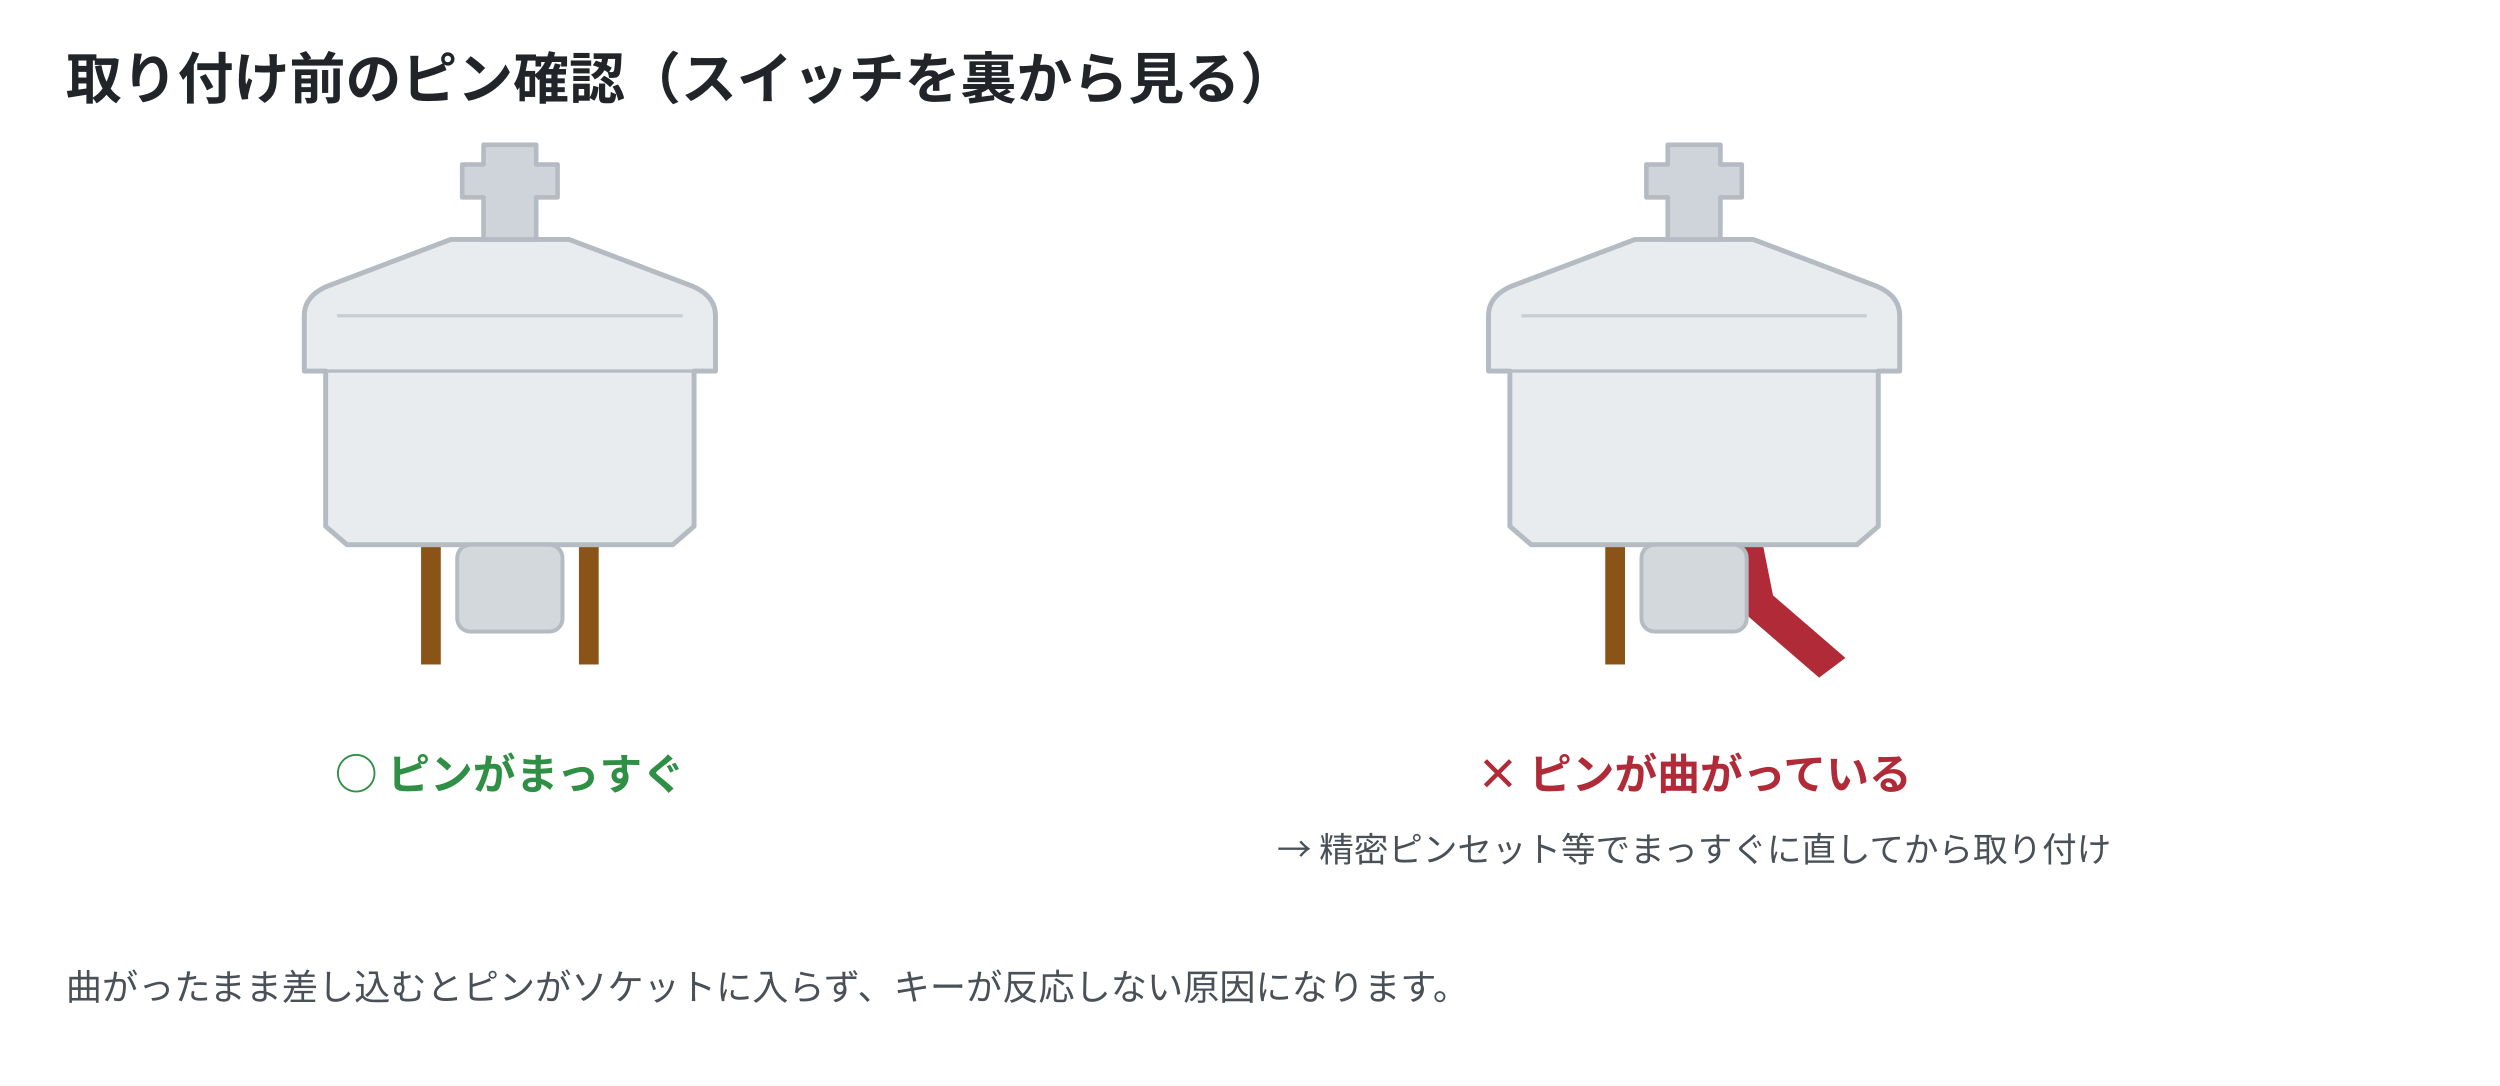
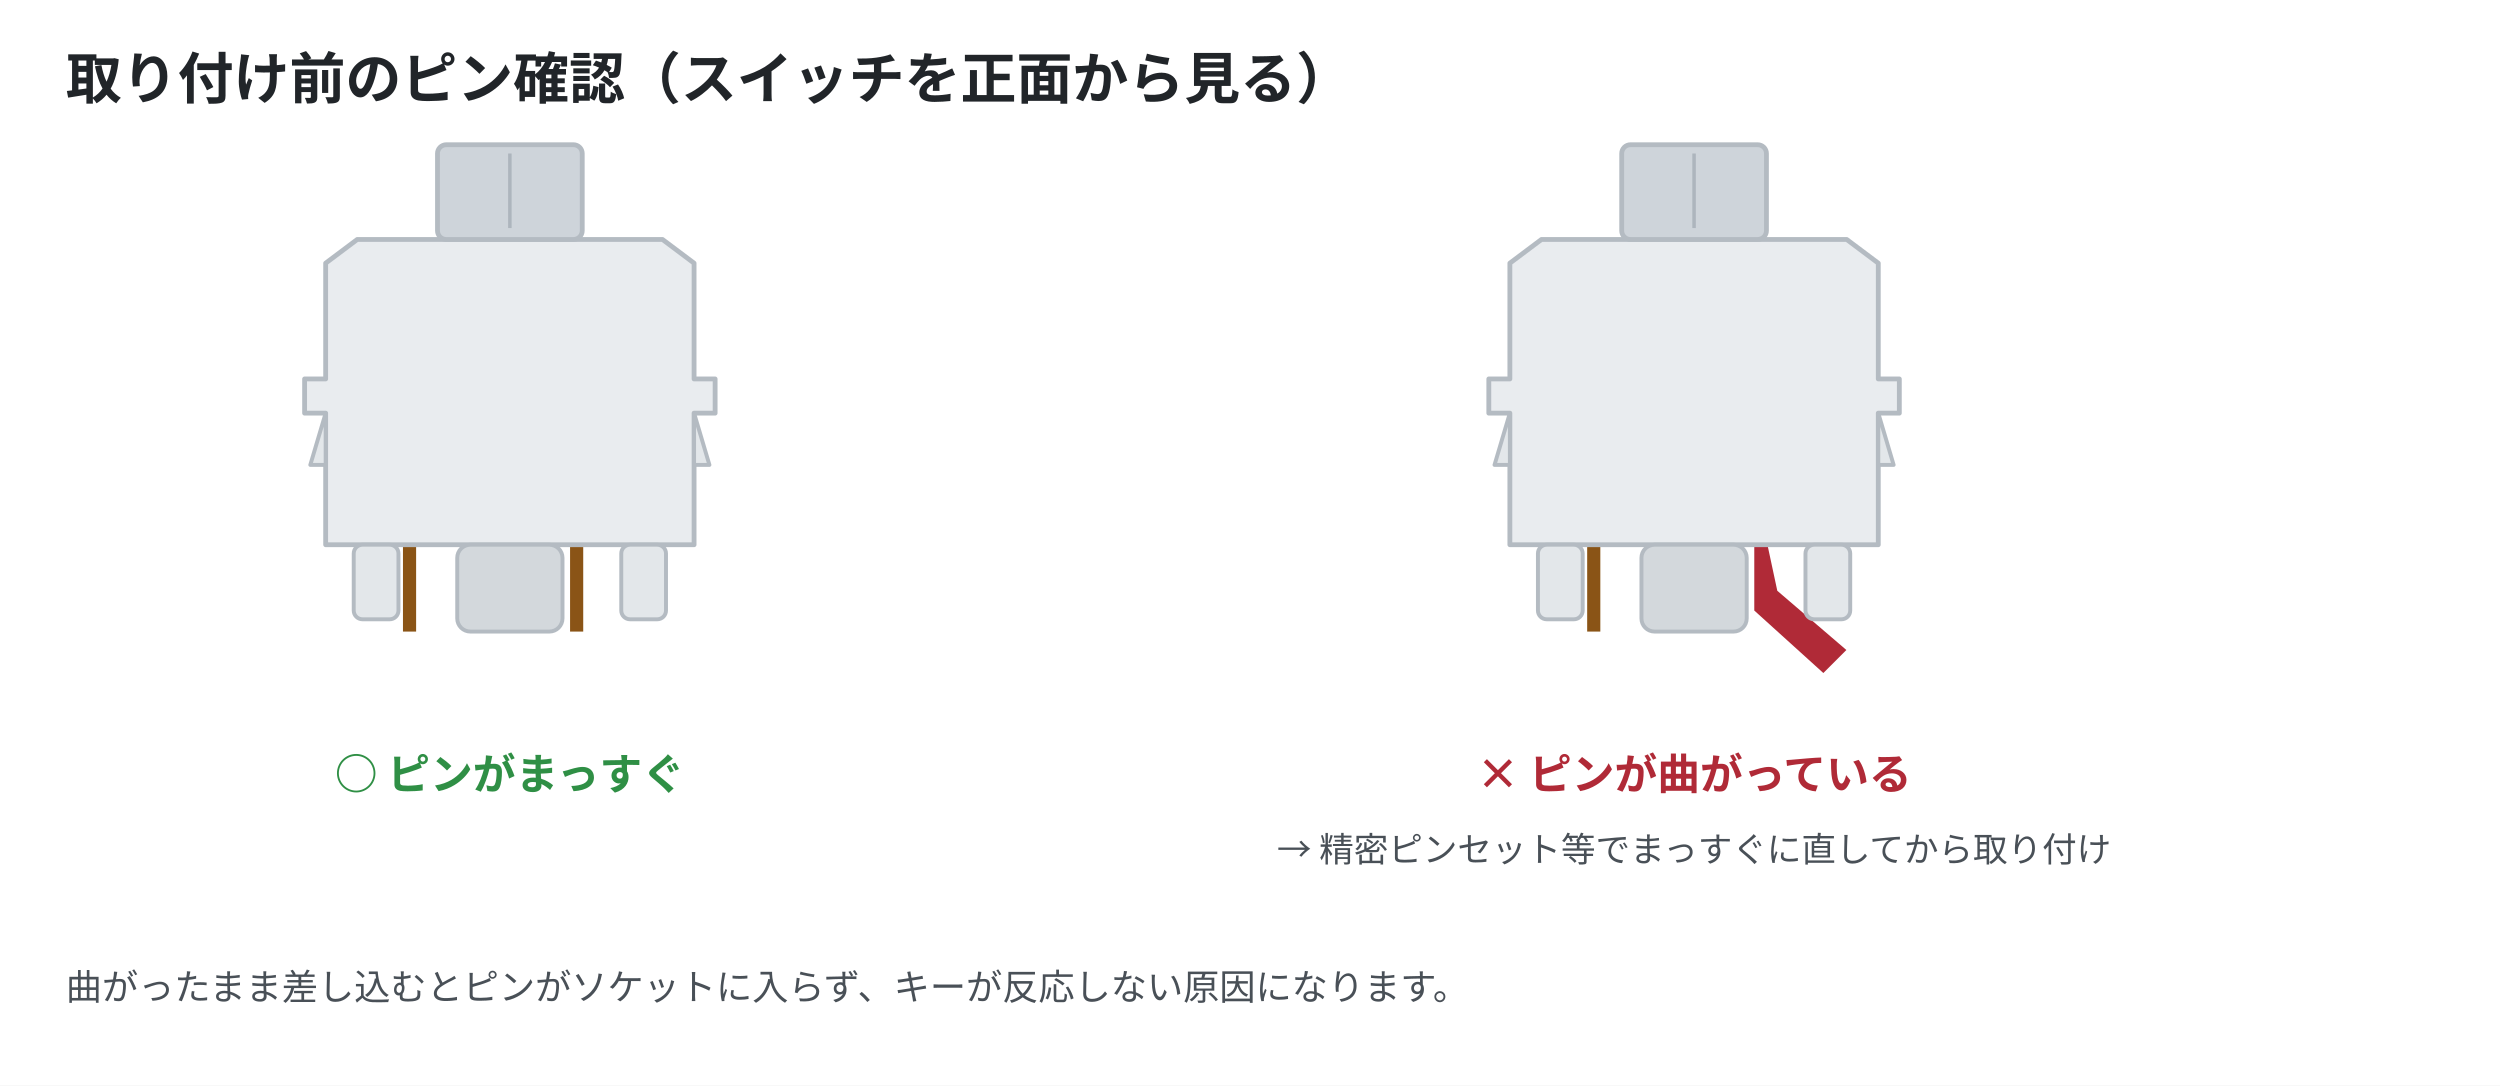
<svg xmlns="http://www.w3.org/2000/svg" width="760" height="330" viewBox="0 0 760 330" font-family="'Noto Sans CJK JP','Noto Sans JP','Hiragino Sans','Yu Gothic UI',sans-serif">
  <defs>
    <marker id="arr" markerWidth="7" markerHeight="7" refX="5" refY="3.5" orient="auto">
      <path d="M0,0 L7,3.5 L0,7 z" fill="#868e96" />
    </marker>
-     <g id="mxsw">
-       <path d="M 44.5 28.8 L 80.5 28.8 L 118 43 Q 125 46 125 52 L 125 68.8 L 118.5 68.8 L 118.5 116 L 112 121.6 L 13 121.6 L 6.5 116 L 6.5 68.8 L 0 68.8 L 0 52 Q 0 46 7 43 L 44.5 28.8 Z" fill="#e9ecef" stroke="#b4bbc2" stroke-width="1.5" stroke-linejoin="round" />
-       <line x1="6.5" y1="68.8" x2="118.5" y2="68.8" stroke="#b4bbc2" stroke-width="1" />
-       <line x1="10" y1="52" x2="115" y2="52" stroke="#c7ced3" stroke-width="1" />
-       <path d="M54.5 0 L70.5 0 L70.5 6 L77 6 L77 16 L70.5 16 L70.5 28.8 L54.5 28.8 L54.5 16 L48 16 L48 6 L54.5 6 Z" fill="#ced4da" stroke="#b4bbc2" stroke-width="1.4" stroke-linejoin="round" />
-       <rect x="46.5" y="121.6" width="32" height="26.4" rx="4" fill="#d3d8dc" stroke="#b4bbc2" stroke-width="1.2" />
+     <g id="mx-switch-front">
+       <g transform="translate(-103.2,-99)">
+         <path d="M115.2 120.6 L184.8 120.6 L192 126 L192 152.4 L196.8 152.4 L196.8 160.2 L192 160.2 L192 190.2 L108 190.2 L108 160.2 L103.2 160.2 L103.2 152.4 L108 152.4 L108 126 Z" fill="#e9ecef" stroke="#b4bbc2" stroke-width="1.1" stroke-linejoin="round" />
+         <path d="M192 160.2 L195.5 172 L192 172 Z" fill="#e3e7ea" stroke="#b4bbc2" stroke-width="0.9" stroke-linejoin="round" />
+         <path d="M108 160.2 L104.5 172 L108 172 Z" fill="#e3e7ea" stroke="#b4bbc2" stroke-width="0.9" stroke-linejoin="round" />
+         <rect x="133.5" y="99" width="33" height="21.6" rx="2" fill="#ced4da" stroke="#b4bbc2" stroke-width="1.1" />
+         <line x1="150" y1="101" x2="150" y2="118" stroke="#adb5bd" stroke-width="0.8" />
+         <rect x="138" y="190.2" width="24" height="19.8" rx="3" fill="#d3d8dc" stroke="#b4bbc2" stroke-width="0.9" />
+         <rect x="114.4" y="190.2" width="10.2" height="17" rx="2" fill="#e3e7ea" stroke="#b4bbc2" stroke-width="0.9" />
+         <rect x="175.4" y="190.2" width="10.2" height="17" rx="2" fill="#e3e7ea" stroke="#b4bbc2" stroke-width="0.9" />
+       </g>
    </g>
  </defs>
  <rect width="760" height="330" fill="#ffffff" />
-   <text x="20" y="30" font-size="17" fill="#212529" text-anchor="start" font-weight="700">取り付け前のピン確認（スイッチを裏から見る）</text>
-   <rect x="128" y="166" width="6" height="36" fill="#8a5416" />
-   <rect x="176" y="166" width="6" height="36" fill="#8a5416" />
-   <use href="#mxsw" x="92.5" y="44" />
+   <text x="20" y="30" font-size="17" fill="#212529" text-anchor="start" font-weight="700">取り付け前のピン確認（スイッチを正面から見る）</text>
+   <rect x="122.5" y="165.6" width="4" height="26.4" fill="#8a5416" />
+   <rect x="173.3" y="165.6" width="4" height="26.4" fill="#8a5416" />
+   <use href="#mx-switch-front" transform="translate(92.6,44) scale(1.3333)" />
  <text x="155" y="240" font-size="13" fill="#2f8f45" text-anchor="middle" font-weight="700">○ ピンがまっすぐ</text>
-   <rect x="488" y="166" width="6" height="36" fill="#8a5416" />
-   <path d="M 536 166 l 3 15 l 22 19 l -8 6 l -22 -19 l -3 -21 z" fill="#b02a37" />
-   <use href="#mxsw" x="452.5" y="44" />
+   <rect x="482.5" y="165.6" width="4" height="26.4" fill="#8a5416" />
+   <path d="M 533.3 165.6 l 4 0 l 3 14 l 21 18 l -7 7 l -21 -19 z" fill="#b02a37" />
+   <use href="#mx-switch-front" transform="translate(452.6,44) scale(1.3333)" />
  <text x="515" y="240" font-size="13" fill="#b02a37" text-anchor="middle" font-weight="700">× ピンが曲がっている</text>
  <text x="515" y="262" font-size="10.5" fill="#495057" text-anchor="middle">→ 精密ピンセット等でまっすぐに直してから取り付け</text>
  <text x="20" y="304" font-size="11" fill="#495057" text-anchor="start">曲がったまま差し込むとピンがソケットに入らず、キーが反応しない原因になります。</text>
</svg>
